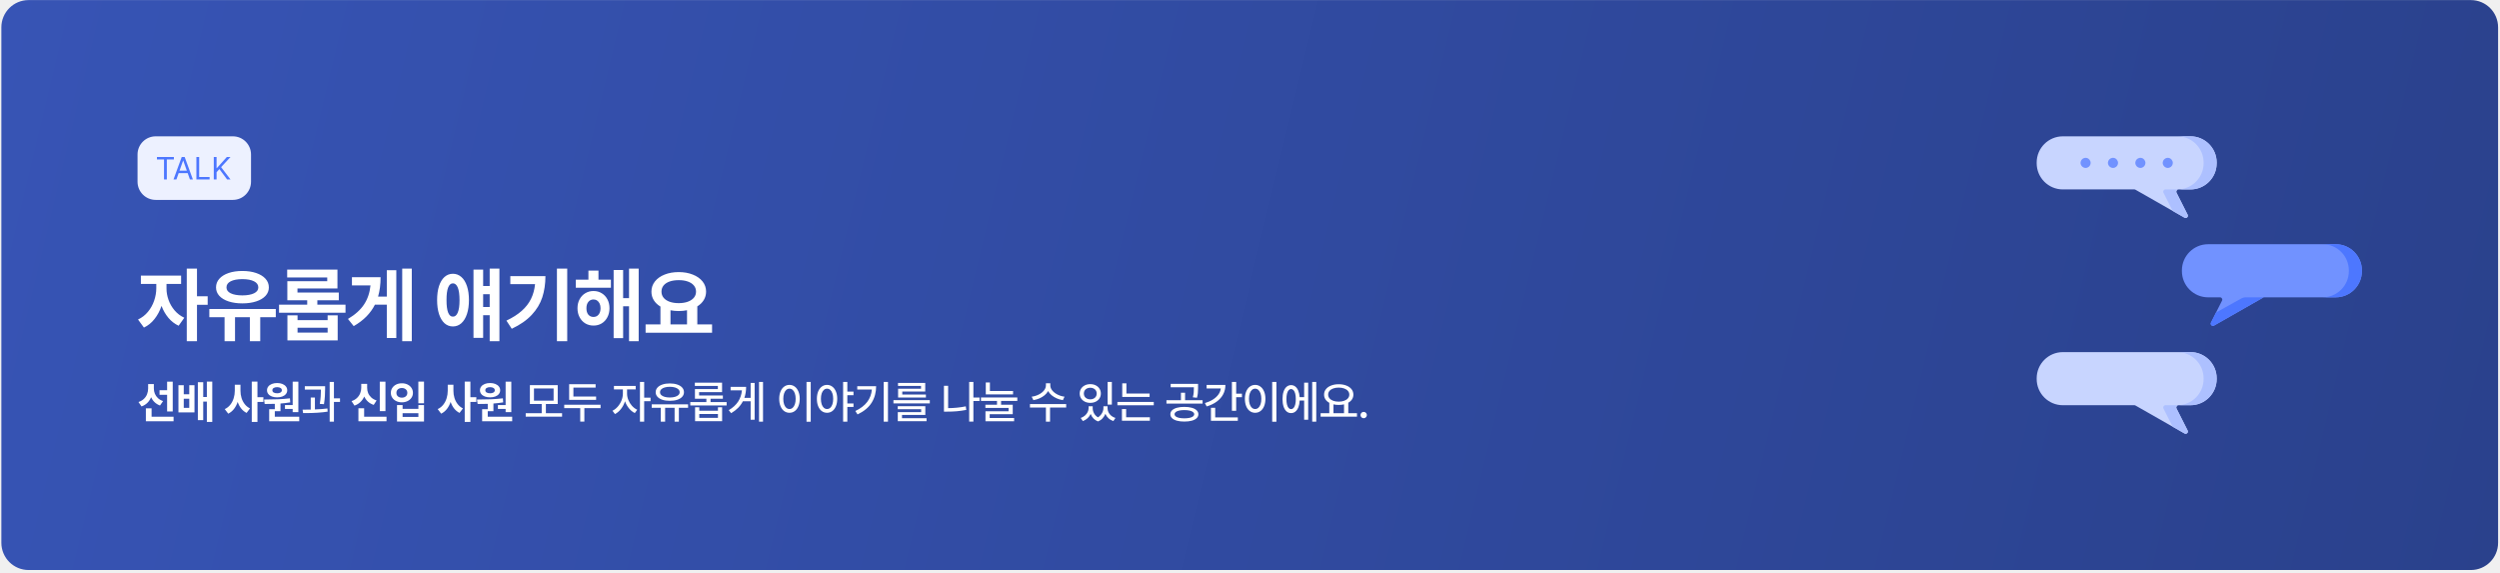
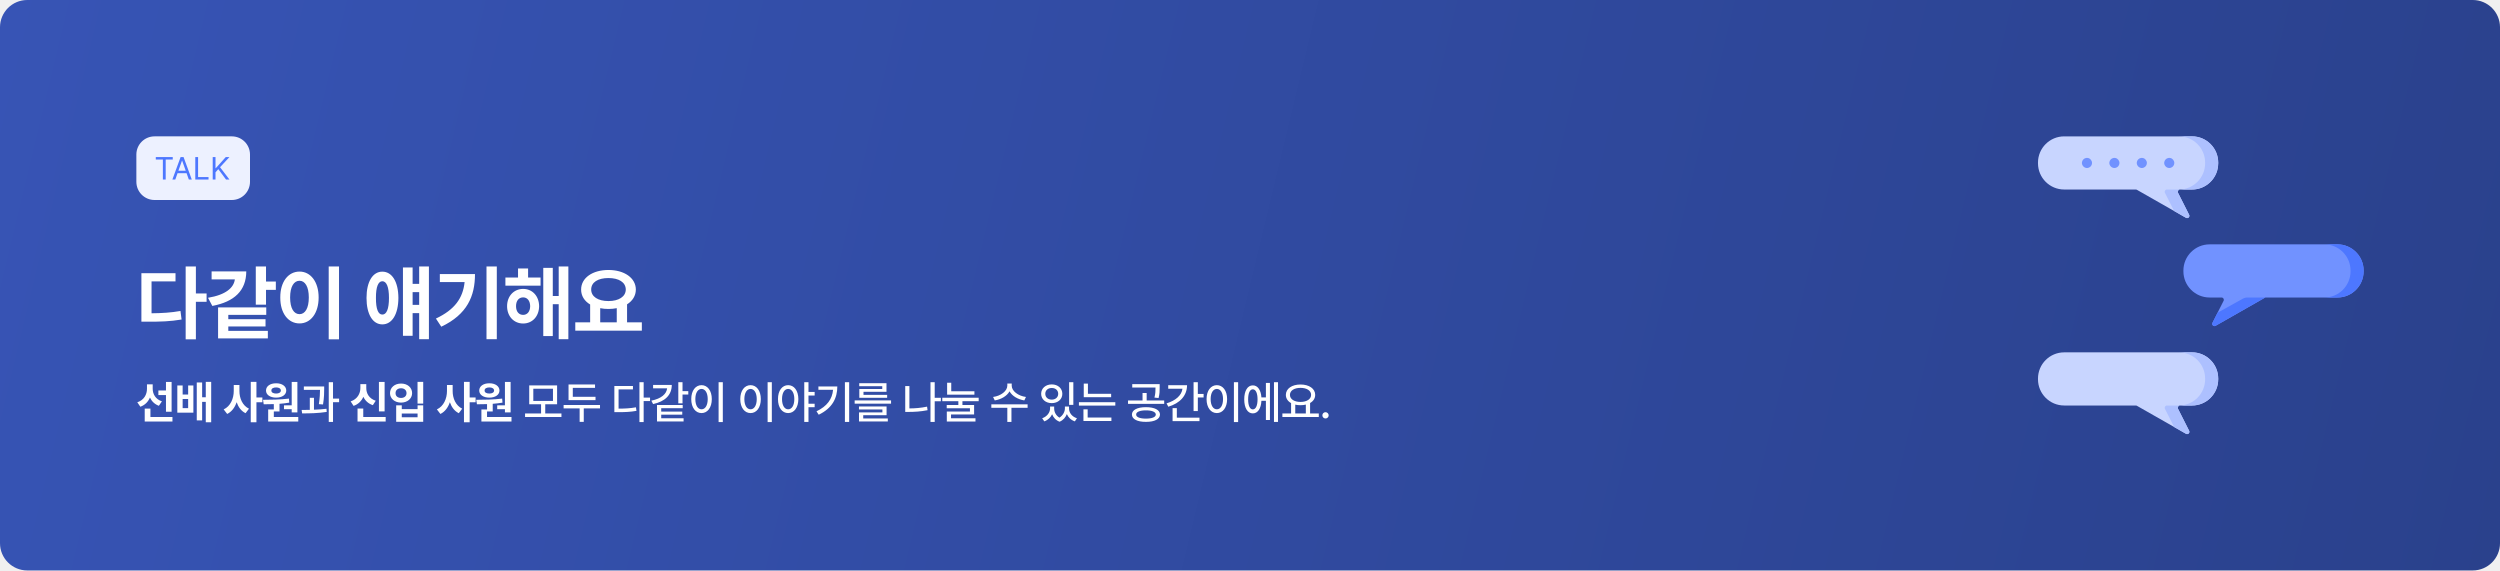
- <svg xmlns="http://www.w3.org/2000/svg" width="1101" height="252" viewBox="0 0 1101 252" fill="none">
-   <path d="M0.598 12.038C0.598 5.41 5.97 0.038 12.598 0.038H1088.6C1095.23 0.038 1100.6 5.41 1100.6 12.038V239.038C1100.6 245.665 1095.23 251.038 1088.6 251.038H12.598C5.97 251.038 0.598 245.665 0.598 239.038V12.038Z" fill="url(#paint0_linear_950_3882)" />
-   <path d="M60.598 68.038C60.598 63.619 64.179 60.038 68.598 60.038H102.598C107.016 60.038 110.598 63.619 110.598 68.038V80.038C110.598 84.456 107.016 88.038 102.598 88.038H68.598C64.179 88.038 60.598 84.456 60.598 80.038V68.038Z" fill="#EDF1FF" />
-   <path d="M69.144 69.139H76.609V70.233H73.506V79.038H72.262V70.233H69.144V69.139ZM76.44 79.038L80.063 69.139H81.362L84.985 79.038H83.686L82.695 76.249H78.717L77.725 79.038H76.44ZM82.319 75.168L80.747 70.739H80.665L79.093 75.168H82.319ZM86.525 69.139H87.755V77.944H92.349V79.038H86.525V69.139ZM94.19 69.139H95.42V74.034H95.543L99.946 69.139H101.559L97.416 73.61L101.559 79.038H100.055L96.651 74.457L95.42 75.852V79.038H94.19V69.139Z" fill="#4D77FF" />
-   <path d="M73.359 126.999C73.348 128.674 73.641 130.356 74.238 132.043C74.836 133.731 75.721 135.272 76.893 136.667C78.076 138.061 79.512 139.151 81.199 139.936L78.703 143.452C76.981 142.655 75.481 141.5 74.203 139.989C72.926 138.465 71.912 136.708 71.162 134.715C70.424 136.895 69.393 138.823 68.068 140.499C66.756 142.163 65.203 143.417 63.41 144.26L60.809 140.709C62.52 139.913 63.978 138.782 65.186 137.317C66.393 135.852 67.301 134.223 67.91 132.43C68.531 130.625 68.848 128.815 68.859 126.999V125.03H62.074V121.374H79.793V125.03H73.359V126.999ZM82.289 118.28H86.789V130.479H91.5V134.241H86.789V150.272H82.289V118.28ZM121.51 139.69H114.655V150.272H110.084V139.69H103.545V150.272H98.94V139.69H92.225V136.069H121.51V139.69ZM95.178 126.577C95.178 125.124 95.665 123.852 96.637 122.762C97.61 121.672 98.969 120.829 100.715 120.231C102.473 119.633 104.495 119.334 106.78 119.334C109.065 119.334 111.086 119.633 112.844 120.231C114.614 120.829 115.991 121.672 116.975 122.762C117.959 123.852 118.452 125.124 118.452 126.577C118.452 127.995 117.959 129.237 116.975 130.303C115.991 131.358 114.614 132.172 112.844 132.747C111.086 133.321 109.065 133.608 106.78 133.608C104.506 133.608 102.491 133.321 100.733 132.747C98.975 132.172 97.61 131.358 96.637 130.303C95.665 129.237 95.178 127.995 95.178 126.577ZM99.784 126.577C99.772 127.69 100.387 128.551 101.629 129.161C102.883 129.77 104.6 130.081 106.78 130.092C108.971 130.081 110.688 129.77 111.93 129.161C113.184 128.551 113.811 127.69 113.811 126.577C113.811 125.417 113.184 124.52 111.93 123.887C110.688 123.254 108.971 122.932 106.78 122.92C104.6 122.932 102.883 123.254 101.629 123.887C100.387 124.52 99.772 125.417 99.784 126.577ZM152.223 137.721H122.938V134.17H135.348V132.237H126.595V123.834H144.173V122.182H126.524V118.737H148.673V127.034H131.059V128.827H149.27V132.237H139.813V134.17H152.223V137.721ZM126.63 138.881H131.095V140.991H144.348V138.881H148.778V149.92H126.63V138.881ZM144.348 146.475V144.331H131.095V146.475H144.348ZM181.425 150.272H177.206V118.28H181.425V150.272ZM153.3 140.463C156.476 138.577 158.843 136.444 160.402 134.065C161.972 131.686 162.915 128.897 163.232 125.698H155.058V122.077H167.679C167.679 125.252 167.31 128.1 166.571 130.62H170.421V118.983H174.605V148.866H170.421V134.17H165.183C164.245 136.045 163.009 137.768 161.474 139.338C159.939 140.909 158.058 142.338 155.831 143.627L153.3 140.463ZM199.539 120.565C200.945 120.565 202.182 121.034 203.248 121.971C204.314 122.897 205.141 124.233 205.727 125.979C206.312 127.725 206.605 129.776 206.605 132.131C206.605 134.499 206.312 136.561 205.727 138.319C205.141 140.065 204.314 141.413 203.248 142.362C202.182 143.299 200.945 143.768 199.539 143.768C198.133 143.768 196.902 143.299 195.848 142.362C194.805 141.413 193.996 140.065 193.422 138.319C192.859 136.561 192.578 134.499 192.578 132.131C192.578 129.776 192.859 127.725 193.422 125.979C193.996 124.233 194.805 122.897 195.848 121.971C196.902 121.034 198.133 120.565 199.539 120.565ZM196.727 132.131C196.715 134.557 196.949 136.391 197.43 137.633C197.922 138.864 198.625 139.467 199.539 139.444C200.465 139.467 201.18 138.87 201.684 137.651C202.199 136.432 202.457 134.633 202.457 132.254C202.457 129.782 202.205 127.918 201.701 126.665C201.197 125.411 200.477 124.784 199.539 124.784C198.625 124.784 197.922 125.405 197.43 126.647C196.949 127.889 196.715 129.717 196.727 132.131ZM208.609 118.737H212.863V125.944H215.746V118.28H220.035V150.272H215.746V138.811H212.863V148.795H208.609V118.737ZM215.746 135.19V129.565H212.863V135.19H215.746ZM249.905 150.272H245.37V118.28H249.905V150.272ZM223.116 141.202C225.846 139.913 228.096 138.477 229.866 136.895C231.647 135.313 233.006 133.561 233.944 131.639C234.893 129.706 235.491 127.538 235.737 125.135H224.838V121.62H240.307C240.295 125.042 239.832 128.153 238.918 130.954C238.004 133.754 236.452 136.327 234.26 138.67C232.08 141.014 229.151 143.053 225.471 144.788L223.116 141.202ZM269.157 126.717H253.688V123.167H259.243V119.159H263.673V123.167H269.157V126.717ZM254.427 135.752C254.427 134.288 254.731 132.981 255.341 131.833C255.95 130.684 256.788 129.788 257.854 129.143C258.932 128.487 260.145 128.159 261.493 128.159C262.841 128.159 264.048 128.487 265.114 129.143C266.18 129.788 267.012 130.684 267.61 131.833C268.22 132.981 268.524 134.288 268.524 135.752C268.524 137.217 268.22 138.53 267.61 139.69C267.012 140.85 266.18 141.758 265.114 142.415C264.048 143.059 262.841 143.381 261.493 143.381C260.145 143.381 258.932 143.059 257.854 142.415C256.788 141.758 255.95 140.85 255.341 139.69C254.731 138.53 254.427 137.217 254.427 135.752ZM258.364 135.752C258.364 136.959 258.645 137.903 259.208 138.583C259.782 139.25 260.544 139.584 261.493 139.584C262.407 139.584 263.145 139.245 263.708 138.565C264.282 137.885 264.575 136.948 264.587 135.752C264.587 134.967 264.452 134.282 264.182 133.696C263.913 133.11 263.544 132.665 263.075 132.36C262.618 132.043 262.091 131.885 261.493 131.885C260.555 131.885 259.8 132.231 259.225 132.922C258.651 133.614 258.364 134.557 258.364 135.752ZM270.352 118.913H274.536V131.288H277.137V118.28H281.391V150.272H277.137V134.874H274.536V148.901H270.352V118.913ZM313.722 146.545H284.437V142.854H290.976V135.014C289.71 134.252 288.732 133.315 288.04 132.202C287.349 131.077 287.003 129.823 287.003 128.44C287.003 126.741 287.519 125.241 288.55 123.94C289.581 122.639 291.005 121.631 292.821 120.917C294.65 120.19 296.718 119.827 299.027 119.827C301.323 119.827 303.386 120.19 305.214 120.917C307.042 121.631 308.478 122.639 309.521 123.94C310.564 125.241 311.085 126.741 311.085 128.44C311.073 129.799 310.734 131.03 310.066 132.131C309.398 133.233 308.448 134.165 307.218 134.926V142.854H313.722V146.545ZM291.433 128.44C291.433 129.471 291.743 130.368 292.364 131.129C292.997 131.891 293.882 132.477 295.019 132.887C296.167 133.297 297.503 133.502 299.027 133.502C300.527 133.502 301.851 133.297 302.999 132.887C304.148 132.477 305.044 131.891 305.689 131.129C306.333 130.368 306.655 129.471 306.655 128.44C306.655 127.385 306.333 126.477 305.689 125.715C305.056 124.954 304.165 124.374 303.017 123.975C301.868 123.565 300.538 123.366 299.027 123.377C297.503 123.377 296.167 123.577 295.019 123.975C293.882 124.374 292.997 124.954 292.364 125.715C291.743 126.477 291.433 127.385 291.433 128.44ZM302.683 142.854V136.631C301.511 136.866 300.292 136.983 299.027 136.983C297.796 136.983 296.589 136.872 295.405 136.649V142.854H302.683Z" fill="white" />
-   <path d="M67.785 171.108C67.785 171.902 67.932 172.661 68.225 173.383C68.518 174.106 68.967 174.754 69.572 175.327C70.178 175.893 70.936 176.329 71.848 176.635L70.5 178.588C69.582 178.25 68.791 177.768 68.127 177.143C67.469 176.518 66.949 175.782 66.564 174.936C66.174 175.893 65.627 176.72 64.924 177.417C64.221 178.107 63.365 178.634 62.355 178.999L61.008 177.045C61.965 176.733 62.759 176.274 63.391 175.668C64.029 175.063 64.497 174.37 64.797 173.588C65.103 172.801 65.259 171.967 65.266 171.088V169.155H67.785V171.108ZM64.269 179.819H66.789V183.53H76.477V185.522H64.269V179.819ZM70.285 171.85H73.625V168.081H76.106V181.206H73.625V173.862H70.285V171.85ZM80.962 173.647H83.384V169.643H85.688V181.616H78.618V169.643H80.962V173.647ZM83.384 179.624V175.6H80.962V179.624H83.384ZM87.173 168.315H89.536V174.838H91.138V168.061H93.52V185.834H91.138V176.87H89.536V185.014H87.173V168.315ZM105.948 172.084C105.941 173.172 106.094 174.226 106.407 175.249C106.719 176.264 107.191 177.176 107.823 177.983C108.454 178.79 109.229 179.415 110.147 179.858L108.643 181.85C107.718 181.388 106.927 180.743 106.27 179.917C105.612 179.083 105.095 178.113 104.717 177.006C104.314 178.198 103.763 179.239 103.067 180.131C102.37 181.017 101.534 181.7 100.557 182.182L99.014 180.17C99.984 179.728 100.801 179.086 101.465 178.247C102.129 177.4 102.624 176.446 102.95 175.385C103.282 174.318 103.448 173.217 103.448 172.084V169.428H105.948V172.084ZM110.928 168.061H113.428V174.917H116.045V177.026H113.428V185.834H110.928V168.061ZM131.448 181.499H128.948V180.092H125.55V178.393H128.948V168.081H131.448V181.499ZM116.331 175.952C118.564 175.939 120.609 175.9 122.464 175.834C124.32 175.763 126.077 175.626 127.737 175.424L127.874 177.202C126.52 177.43 125.088 177.599 123.577 177.709V181.088H121.077V183.53H131.839V185.522H118.597V180.209H121.077V177.856C119.84 177.902 118.356 177.924 116.624 177.924L116.331 175.952ZM117.64 171.87C117.64 171.245 117.829 170.691 118.206 170.209C118.584 169.728 119.111 169.353 119.788 169.086C120.465 168.819 121.24 168.686 122.112 168.686C122.965 168.686 123.727 168.819 124.398 169.086C125.068 169.353 125.592 169.728 125.97 170.209C126.354 170.691 126.546 171.245 126.546 171.87C126.546 172.495 126.354 173.045 125.97 173.52C125.592 173.995 125.068 174.36 124.398 174.614C123.727 174.868 122.965 174.995 122.112 174.995C121.234 174.995 120.456 174.868 119.779 174.614C119.108 174.36 118.584 173.995 118.206 173.52C117.829 173.045 117.64 172.495 117.64 171.87ZM120.003 171.87C119.997 172.293 120.185 172.622 120.57 172.856C120.96 173.084 121.487 173.198 122.152 173.198C122.751 173.198 123.236 173.081 123.607 172.846C123.984 172.612 124.176 172.286 124.183 171.87C124.176 171.44 123.981 171.105 123.597 170.864C123.219 170.623 122.724 170.502 122.112 170.502C121.468 170.502 120.954 170.623 120.57 170.864C120.185 171.105 119.997 171.44 120.003 171.87ZM143.238 171.147C143.232 172.312 143.199 173.406 143.141 174.428C143.082 175.45 142.945 176.642 142.73 178.002L140.895 177.866C141.096 176.622 141.23 175.506 141.295 174.516C141.36 173.527 141.396 172.547 141.402 171.577H134.293V170.073H143.238V171.147ZM133.316 180.424C134.911 180.411 136.109 180.395 136.91 180.375V175.073H138.746V180.317C140.966 180.226 142.802 180.086 144.254 179.897L144.352 181.284C141.689 181.713 138.352 181.928 134.342 181.928H133.531L133.316 180.424ZM145.25 168.198H147.125V175.424H149.801V177.006H147.125V185.698H145.25V168.198ZM169.826 181.049H167.326V168.081H169.826V181.049ZM154.884 176.655C155.841 176.336 156.639 175.874 157.277 175.268C157.915 174.656 158.387 173.963 158.693 173.188C159.005 172.413 159.162 171.609 159.162 170.776V169.057H161.759V170.776C161.753 171.59 161.896 172.364 162.189 173.1C162.489 173.829 162.951 174.48 163.576 175.053C164.201 175.626 164.982 176.062 165.92 176.362L164.65 178.315C163.667 177.989 162.827 177.514 162.13 176.889C161.434 176.258 160.88 175.506 160.47 174.633C160.054 175.571 159.484 176.385 158.761 177.075C158.045 177.765 157.183 178.282 156.173 178.627L154.884 176.655ZM157.912 179.799H160.431V183.53H170.295V185.522H157.912V179.799ZM186.811 177.612H184.311V168.061H186.811V177.612ZM172.202 173.022C172.202 172.202 172.413 171.472 172.836 170.834C173.26 170.19 173.839 169.689 174.575 169.331C175.317 168.972 176.147 168.797 177.065 168.803C177.976 168.797 178.8 168.972 179.536 169.331C180.278 169.689 180.86 170.19 181.284 170.834C181.713 171.472 181.928 172.202 181.928 173.022C181.928 173.816 181.713 174.529 181.284 175.161C180.86 175.792 180.278 176.287 179.536 176.645C178.8 177.003 177.976 177.182 177.065 177.182C176.147 177.182 175.317 177.003 174.575 176.645C173.839 176.287 173.26 175.792 172.836 175.161C172.413 174.529 172.202 173.816 172.202 173.022ZM174.643 173.022C174.636 173.452 174.734 173.826 174.936 174.145C175.144 174.464 175.431 174.708 175.795 174.877C176.166 175.047 176.59 175.131 177.065 175.131C177.527 175.131 177.937 175.047 178.295 174.877C178.66 174.708 178.946 174.464 179.155 174.145C179.363 173.826 179.467 173.452 179.467 173.022C179.467 172.586 179.363 172.205 179.155 171.879C178.946 171.554 178.66 171.306 178.295 171.137C177.937 170.961 177.527 170.874 177.065 170.874C176.59 170.874 176.166 170.961 175.795 171.137C175.431 171.306 175.144 171.554 174.936 171.879C174.734 172.205 174.636 172.586 174.643 173.022ZM174.916 178.393H177.377V180.053H184.33V178.393H186.811V185.639H174.916V178.393ZM184.33 183.627V181.987H177.377V183.627H184.33ZM199.766 172.084C199.759 173.172 199.912 174.226 200.225 175.249C200.537 176.264 201.009 177.176 201.641 177.983C202.272 178.79 203.047 179.415 203.965 179.858L202.461 181.85C201.536 181.388 200.745 180.743 200.088 179.917C199.43 179.083 198.913 178.113 198.535 177.006C198.132 178.198 197.581 179.239 196.885 180.131C196.188 181.017 195.352 181.7 194.375 182.182L192.832 180.17C193.802 179.728 194.619 179.086 195.283 178.247C195.947 177.4 196.442 176.446 196.768 175.385C197.1 174.318 197.266 173.217 197.266 172.084V169.428H199.766V172.084ZM204.746 168.061H207.246V174.917H209.863V177.026H207.246V185.834H204.746V168.061ZM225.266 181.499H222.766V180.092H219.368V178.393H222.766V168.081H225.266V181.499ZM210.149 175.952C212.382 175.939 214.427 175.9 216.282 175.834C218.137 175.763 219.895 175.626 221.555 175.424L221.692 177.202C220.338 177.43 218.906 177.599 217.395 177.709V181.088H214.895V183.53H225.657V185.522H212.415V180.209H214.895V177.856C213.658 177.902 212.174 177.924 210.442 177.924L210.149 175.952ZM211.458 171.87C211.458 171.245 211.647 170.691 212.024 170.209C212.402 169.728 212.929 169.353 213.606 169.086C214.283 168.819 215.058 168.686 215.93 168.686C216.783 168.686 217.545 168.819 218.216 169.086C218.886 169.353 219.41 169.728 219.788 170.209C220.172 170.691 220.364 171.245 220.364 171.87C220.364 172.495 220.172 173.045 219.788 173.52C219.41 173.995 218.886 174.36 218.216 174.614C217.545 174.868 216.783 174.995 215.93 174.995C215.052 174.995 214.274 174.868 213.596 174.614C212.926 174.36 212.402 173.995 212.024 173.52C211.647 173.045 211.458 172.495 211.458 171.87ZM213.821 171.87C213.815 172.293 214.003 172.622 214.387 172.856C214.778 173.084 215.305 173.198 215.97 173.198C216.568 173.198 217.054 173.081 217.425 172.846C217.802 172.612 217.994 172.286 218.001 171.87C217.994 171.44 217.799 171.105 217.415 170.864C217.037 170.623 216.542 170.502 215.93 170.502C215.286 170.502 214.772 170.623 214.387 170.864C214.003 171.105 213.815 171.44 213.821 171.87ZM247.635 183.51H231.62V181.967H238.67V177.924H233.455V169.604H245.721V177.924H240.506V181.967H247.635V183.51ZM243.905 176.459V171.088H235.252V176.459H243.905ZM262.628 176.108H250.753V169.194H262.413V170.698H252.628V174.643H262.628V176.108ZM248.585 178.237H264.601V179.741H257.452V185.659H255.636V179.741H248.585V178.237ZM276.266 173.354C276.266 174.272 276.455 175.203 276.833 176.147C277.21 177.084 277.738 177.937 278.415 178.706C279.098 179.467 279.873 180.053 280.739 180.463L279.684 181.909C278.721 181.446 277.861 180.756 277.106 179.838C276.351 178.914 275.772 177.872 275.368 176.713C274.964 177.97 274.369 179.103 273.581 180.112C272.8 181.114 271.917 181.863 270.934 182.358L269.841 180.893C270.707 180.476 271.488 179.864 272.184 179.057C272.887 178.243 273.438 177.335 273.835 176.333C274.232 175.323 274.43 174.331 274.43 173.354V171.499H270.485V169.956H280.075V171.499H276.266V173.354ZM281.95 168.198H283.805V175.131H286.618V176.694H283.805V185.698H281.95V168.198ZM303.154 179.604H299.091V185.698H297.216V179.604H293.037V185.698H291.123V179.604H287.138V178.081H303.154V179.604ZM288.877 172.729C288.877 171.954 289.137 171.274 289.658 170.688C290.185 170.102 290.918 169.653 291.855 169.34C292.799 169.021 293.883 168.862 295.107 168.862C296.331 168.862 297.415 169.021 298.359 169.34C299.303 169.653 300.035 170.102 300.556 170.688C301.077 171.274 301.337 171.954 301.337 172.729C301.337 173.497 301.077 174.168 300.556 174.741C300.035 175.314 299.303 175.756 298.359 176.069C297.415 176.375 296.331 176.525 295.107 176.518C293.883 176.525 292.799 176.375 291.855 176.069C290.918 175.756 290.185 175.314 289.658 174.741C289.137 174.168 288.877 173.497 288.877 172.729ZM290.791 172.729C290.791 173.204 290.966 173.618 291.318 173.969C291.676 174.314 292.181 174.581 292.832 174.77C293.489 174.959 294.248 175.053 295.107 175.053C295.973 175.053 296.731 174.959 297.382 174.77C298.033 174.581 298.538 174.314 298.896 173.969C299.261 173.618 299.443 173.204 299.443 172.729C299.443 172.241 299.261 171.821 298.896 171.469C298.538 171.111 298.033 170.834 297.382 170.639C296.731 170.444 295.973 170.346 295.107 170.346C294.241 170.346 293.483 170.444 292.832 170.639C292.181 170.834 291.676 171.111 291.318 171.469C290.966 171.827 290.791 172.247 290.791 172.729ZM320.139 178.569H304.123V177.065H311.213V175.6H306.174V171.342H316.272V169.975H306.135V168.53H318.127V172.709H308.01V174.155H318.479V175.6H313.049V177.065H320.139V178.569ZM306.233 179.37H308.088V180.893H316.311V179.37H318.147V185.483H306.233V179.37ZM316.311 184.018V182.319H308.088V184.018H316.311ZM336.167 185.698H334.409V168.198H336.167V185.698ZM321.07 180.639C322.892 179.558 324.276 178.292 325.22 176.84C326.164 175.382 326.717 173.732 326.88 171.889H321.89V170.366H328.726C328.713 172.163 328.452 173.784 327.945 175.229H330.718V168.647H332.476V184.838H330.718V176.713H327.3C326.219 178.829 324.494 180.581 322.124 181.967L321.07 180.639ZM357.188 185.737H355.333V168.198H357.188V185.737ZM343.302 175.639C343.302 174.415 343.494 173.341 343.878 172.417C344.262 171.486 344.796 170.769 345.479 170.268C346.169 169.76 346.954 169.506 347.833 169.506C348.699 169.506 349.473 169.76 350.157 170.268C350.841 170.769 351.374 171.486 351.759 172.417C352.149 173.341 352.345 174.415 352.345 175.639C352.345 176.876 352.149 177.96 351.759 178.891C351.374 179.822 350.841 180.538 350.157 181.04C349.473 181.541 348.699 181.792 347.833 181.792C346.954 181.792 346.169 181.541 345.479 181.04C344.796 180.538 344.262 179.822 343.878 178.891C343.494 177.96 343.302 176.876 343.302 175.639ZM345.098 175.639C345.098 176.551 345.212 177.345 345.44 178.022C345.668 178.699 345.987 179.22 346.397 179.584C346.814 179.949 347.292 180.131 347.833 180.131C348.367 180.131 348.839 179.949 349.249 179.584C349.659 179.22 349.978 178.699 350.206 178.022C350.434 177.345 350.548 176.551 350.548 175.639C350.548 174.741 350.434 173.956 350.206 173.286C349.978 172.609 349.659 172.088 349.249 171.723C348.839 171.352 348.367 171.167 347.833 171.167C347.292 171.167 346.814 171.352 346.397 171.723C345.987 172.088 345.668 172.609 345.44 173.286C345.212 173.956 345.098 174.741 345.098 175.639ZM364.369 169.506C365.235 169.506 366.006 169.76 366.683 170.268C367.367 170.769 367.901 171.486 368.285 172.417C368.669 173.341 368.861 174.415 368.861 175.639C368.861 176.876 368.669 177.96 368.285 178.891C367.901 179.822 367.37 180.538 366.693 181.04C366.016 181.541 365.241 181.792 364.369 181.792C363.496 181.792 362.722 181.541 362.045 181.04C361.367 180.538 360.84 179.822 360.462 178.891C360.085 177.96 359.896 176.876 359.896 175.639C359.896 174.415 360.085 173.341 360.462 172.417C360.84 171.486 361.367 170.769 362.045 170.268C362.722 169.76 363.496 169.506 364.369 169.506ZM361.673 175.639C361.673 176.551 361.784 177.345 362.005 178.022C362.233 178.699 362.552 179.22 362.962 179.584C363.373 179.949 363.841 180.131 364.369 180.131C364.909 180.131 365.384 179.952 365.795 179.594C366.205 179.23 366.52 178.709 366.742 178.032C366.97 177.348 367.084 176.551 367.084 175.639C367.084 174.734 366.97 173.946 366.742 173.276C366.52 172.599 366.205 172.078 365.795 171.713C365.384 171.349 364.909 171.167 364.369 171.167C363.841 171.167 363.373 171.352 362.962 171.723C362.552 172.088 362.233 172.609 362.005 173.286C361.784 173.956 361.673 174.741 361.673 175.639ZM371.459 168.198H373.314V172.475H376.029V174.057H373.314V177.69H376.029V179.213H373.314V185.698H371.459V168.198ZM391.217 185.698H389.342V168.198H391.217V185.698ZM376.842 181.01C379.134 179.917 380.875 178.585 382.067 177.016C383.258 175.447 383.945 173.627 384.127 171.557H377.682V170.073H386.002C386.002 172.781 385.355 175.187 384.059 177.29C382.77 179.392 380.69 181.134 377.819 182.514L376.842 181.01ZM409.648 177.651H393.632V176.225H409.648V177.651ZM395.527 178.881H407.675V182.729H397.402V184.174H408.222V185.483H395.546V181.499H405.839V180.209H395.527V178.881ZM395.644 168.647H407.636V172.436H397.519V173.764H407.929V175.073H395.683V171.206H405.78V169.956H395.644V168.647ZM431.567 176.596H428.852V185.678H426.997V168.198H428.852V175.073H431.567V176.596ZM415.884 169.897H417.72V179.741C420.395 179.728 422.986 179.467 425.493 178.959L425.708 180.522C424.289 180.802 422.892 181 421.518 181.118C420.145 181.235 418.748 181.29 417.329 181.284H415.884V169.897ZM446.326 173.686H434.314V168.452H436.13V172.182H446.326V173.686ZM432.185 175.034H448.201V176.557H441.052V178.237H446.189V182.417H436.033V184.077H446.795V185.522H434.177V181.108H444.353V179.663H434.138V178.237H439.255V176.557H432.185V175.034ZM462.737 169.741C462.737 170.502 463.017 171.235 463.577 171.938C464.144 172.641 464.905 173.24 465.862 173.735C466.826 174.23 467.874 174.552 469.007 174.702L468.284 176.225C467.334 176.075 466.432 175.815 465.579 175.444C464.726 175.073 463.971 174.614 463.314 174.067C462.663 173.514 462.148 172.898 461.771 172.221C461.393 172.898 460.876 173.514 460.218 174.067C459.567 174.614 458.818 175.073 457.972 175.444C457.126 175.808 456.227 176.069 455.277 176.225L454.534 174.702C455.667 174.552 456.712 174.233 457.669 173.745C458.626 173.256 459.388 172.661 459.954 171.958C460.521 171.248 460.804 170.509 460.804 169.741V168.784H462.737V169.741ZM453.773 177.944H469.73V179.467H462.62V185.698H460.804V179.467H453.773V177.944ZM481.415 179.76C481.415 180.548 481.613 181.306 482.011 182.036C482.408 182.758 482.987 183.347 483.749 183.803C484.263 183.471 484.699 183.077 485.057 182.622C485.422 182.166 485.692 181.691 485.868 181.196C486.05 180.701 486.141 180.222 486.141 179.76V178.92H487.958V179.76C487.951 180.372 488.082 180.965 488.348 181.538C488.615 182.104 489.009 182.609 489.53 183.051C490.057 183.494 490.692 183.836 491.434 184.077L490.516 185.444C489.67 185.151 488.951 184.728 488.358 184.174C487.766 183.627 487.313 182.986 487.001 182.25C486.708 182.993 486.291 183.657 485.751 184.243C485.217 184.829 484.566 185.281 483.798 185.6C482.99 185.294 482.31 184.855 481.757 184.282C481.21 183.709 480.796 183.048 480.516 182.299C480.191 183.009 479.735 183.637 479.149 184.184C478.57 184.731 477.88 185.151 477.079 185.444L476.141 184.077C476.864 183.816 477.486 183.458 478.007 183.002C478.534 182.54 478.931 182.029 479.198 181.469C479.471 180.903 479.611 180.333 479.618 179.76V178.92H481.415V179.76ZM475.692 173.315C475.692 172.514 475.894 171.801 476.298 171.176C476.701 170.545 477.258 170.053 477.968 169.702C478.677 169.35 479.475 169.174 480.36 169.174C481.246 169.174 482.04 169.35 482.743 169.702C483.453 170.053 484.006 170.545 484.403 171.176C484.807 171.801 485.009 172.514 485.009 173.315C485.009 174.109 484.807 174.819 484.403 175.444C484.006 176.062 483.453 176.547 482.743 176.899C482.04 177.244 481.246 177.417 480.36 177.417C479.475 177.417 478.677 177.244 477.968 176.899C477.258 176.547 476.701 176.062 476.298 175.444C475.894 174.819 475.692 174.109 475.692 173.315ZM477.509 173.315C477.509 173.816 477.629 174.262 477.87 174.653C478.111 175.037 478.449 175.336 478.886 175.551C479.322 175.766 479.813 175.874 480.36 175.874C480.901 175.874 481.386 175.766 481.815 175.551C482.245 175.336 482.58 175.037 482.821 174.653C483.069 174.262 483.192 173.816 483.192 173.315C483.192 172.814 483.069 172.368 482.821 171.977C482.58 171.586 482.245 171.287 481.815 171.079C481.386 170.864 480.901 170.756 480.36 170.756C479.813 170.756 479.322 170.864 478.886 171.079C478.449 171.287 478.111 171.586 477.87 171.977C477.629 172.368 477.509 172.814 477.509 173.315ZM487.997 168.217H489.852V178.178H487.997V168.217ZM506.486 174.799H494.435V168.823H496.271V173.315H506.486V174.799ZM492.306 177.006H508.322V178.491H492.306V177.006ZM494.298 180.151H496.154V183.764H506.603V185.288H494.298V180.151ZM521.784 179.194C523.041 179.194 524.135 179.324 525.066 179.584C525.997 179.838 526.713 180.209 527.214 180.698C527.722 181.186 527.976 181.765 527.976 182.436C527.976 183.107 527.722 183.683 527.214 184.165C526.713 184.653 525.997 185.024 525.066 185.278C524.135 185.532 523.041 185.659 521.784 185.659C520.541 185.659 519.454 185.532 518.523 185.278C517.598 185.024 516.885 184.653 516.384 184.165C515.883 183.683 515.632 183.107 515.632 182.436C515.632 181.765 515.883 181.186 516.384 180.698C516.885 180.209 517.598 179.838 518.523 179.584C519.447 179.324 520.534 179.194 521.784 179.194ZM513.913 176.245H520.3V172.963H522.116V176.245H529.831V177.749H513.913V176.245ZM515.769 169.057H527.839V170.522V171.04C527.839 171.795 527.806 172.495 527.741 173.139C527.683 173.777 527.553 174.454 527.351 175.17L525.534 174.975C525.743 174.181 525.873 173.468 525.925 172.836C525.977 172.198 526.003 171.433 526.003 170.542H515.769V169.057ZM517.487 182.436C517.481 182.807 517.65 183.129 517.995 183.403C518.347 183.67 518.845 183.875 519.489 184.018C520.14 184.161 520.905 184.233 521.784 184.233C522.676 184.233 523.448 184.161 524.099 184.018C524.75 183.875 525.251 183.67 525.603 183.403C525.954 183.129 526.133 182.807 526.14 182.436C526.133 182.058 525.954 181.733 525.603 181.459C525.251 181.18 524.75 180.968 524.099 180.825C523.448 180.675 522.676 180.6 521.784 180.6C520.905 180.6 520.14 180.675 519.489 180.825C518.845 180.968 518.347 181.18 517.995 181.459C517.65 181.733 517.481 182.058 517.487 182.436ZM544.629 173.374H547.168V174.917H544.629V180.913H542.754V168.198H544.629V173.374ZM530.859 177.514C532.22 177.104 533.402 176.58 534.404 175.942C535.413 175.297 536.211 174.565 536.797 173.745C537.389 172.918 537.744 172.026 537.861 171.069H531.602V169.526H539.883C539.883 171.036 539.554 172.413 538.896 173.657C538.239 174.894 537.292 175.965 536.055 176.87C534.824 177.768 533.353 178.478 531.641 178.999L530.859 177.514ZM533.516 179.604H535.391V183.823H545.352V185.327H533.516V179.604ZM562.356 185.737H560.501V168.198H562.356V185.737ZM548.47 175.639C548.47 174.415 548.662 173.341 549.046 172.417C549.43 171.486 549.964 170.769 550.647 170.268C551.337 169.76 552.122 169.506 553.001 169.506C553.867 169.506 554.641 169.76 555.325 170.268C556.009 170.769 556.542 171.486 556.927 172.417C557.317 173.341 557.513 174.415 557.513 175.639C557.513 176.876 557.317 177.96 556.927 178.891C556.542 179.822 556.009 180.538 555.325 181.04C554.641 181.541 553.867 181.792 553.001 181.792C552.122 181.792 551.337 181.541 550.647 181.04C549.964 180.538 549.43 179.822 549.046 178.891C548.662 177.96 548.47 176.876 548.47 175.639ZM550.266 175.639C550.266 176.551 550.38 177.345 550.608 178.022C550.836 178.699 551.155 179.22 551.565 179.584C551.982 179.949 552.46 180.131 553.001 180.131C553.535 180.131 554.007 179.949 554.417 179.584C554.827 179.22 555.146 178.699 555.374 178.022C555.602 177.345 555.716 176.551 555.716 175.639C555.716 174.741 555.602 173.956 555.374 173.286C555.146 172.609 554.827 172.088 554.417 171.723C554.007 171.352 553.535 171.167 553.001 171.167C552.46 171.167 551.982 171.352 551.565 171.723C551.155 172.088 550.836 172.609 550.608 173.286C550.38 173.956 550.266 174.741 550.266 175.639ZM579.908 185.698H578.13V168.198H579.908V185.698ZM565.045 175.756C565.045 174.506 565.198 173.419 565.504 172.495C565.816 171.564 566.255 170.851 566.822 170.356C567.395 169.855 568.059 169.604 568.814 169.604C569.517 169.604 570.139 169.816 570.679 170.239C571.226 170.662 571.662 171.274 571.988 172.075C572.32 172.869 572.522 173.81 572.593 174.897H574.576V168.53H576.353V184.838H574.576V176.401H572.603C572.551 177.534 572.362 178.517 572.037 179.35C571.711 180.177 571.272 180.815 570.718 181.264C570.165 181.707 569.53 181.928 568.814 181.928C568.059 181.928 567.395 181.681 566.822 181.186C566.255 180.685 565.816 179.969 565.504 179.038C565.198 178.1 565.045 177.006 565.045 175.756ZM566.763 175.756C566.763 176.674 566.845 177.465 567.007 178.129C567.177 178.793 567.414 179.301 567.72 179.653C568.033 179.998 568.397 180.17 568.814 180.17C569.244 180.17 569.615 179.998 569.927 179.653C570.24 179.301 570.481 178.793 570.65 178.129C570.819 177.465 570.904 176.674 570.904 175.756C570.904 174.832 570.819 174.041 570.65 173.383C570.481 172.719 570.24 172.215 569.927 171.87C569.615 171.518 569.244 171.342 568.814 171.342C568.397 171.342 568.033 171.518 567.72 171.87C567.414 172.215 567.177 172.719 567.007 173.383C566.845 174.047 566.763 174.838 566.763 175.756ZM597.85 183.51H581.834V181.967H585.662V177.397C584.927 176.993 584.357 176.482 583.953 175.864C583.55 175.245 583.351 174.552 583.358 173.784C583.358 172.879 583.631 172.081 584.178 171.391C584.725 170.701 585.487 170.167 586.463 169.79C587.446 169.405 588.56 169.213 589.803 169.213C591.047 169.213 592.16 169.405 593.143 169.79C594.126 170.167 594.891 170.701 595.438 171.391C595.991 172.081 596.268 172.879 596.268 173.784C596.268 174.545 596.073 175.232 595.682 175.844C595.291 176.45 594.738 176.954 594.022 177.358V181.967H597.85V183.51ZM585.155 173.784C585.155 174.402 585.35 174.946 585.741 175.415C586.131 175.883 586.678 176.248 587.381 176.508C588.084 176.762 588.892 176.889 589.803 176.889C590.708 176.889 591.512 176.759 592.215 176.499C592.925 176.238 593.478 175.877 593.875 175.415C594.273 174.946 594.471 174.402 594.471 173.784C594.471 173.165 594.273 172.625 593.875 172.163C593.478 171.694 592.925 171.333 592.215 171.079C591.512 170.825 590.708 170.698 589.803 170.698C588.892 170.698 588.084 170.825 587.381 171.079C586.678 171.333 586.131 171.694 585.741 172.163C585.35 172.625 585.155 173.165 585.155 173.784ZM592.147 181.967V178.081C591.418 178.25 590.636 178.334 589.803 178.334C588.983 178.334 588.215 178.25 587.498 178.081V181.967H592.147ZM600.812 184.174C600.564 184.174 600.333 184.112 600.118 183.989C599.91 183.865 599.741 183.699 599.611 183.491C599.487 183.282 599.425 183.055 599.425 182.807C599.425 182.553 599.487 182.319 599.611 182.104C599.734 181.889 599.9 181.72 600.109 181.596C600.323 181.466 600.558 181.401 600.812 181.401C601.059 181.401 601.287 181.463 601.495 181.586C601.71 181.71 601.879 181.879 602.003 182.094C602.133 182.309 602.198 182.54 602.198 182.788C602.198 183.035 602.133 183.266 602.003 183.481C601.879 183.689 601.71 183.859 601.495 183.989C601.287 184.112 601.059 184.174 600.812 184.174Z" fill="white" />
-   <path d="M1029.05 107.555H972.837C966.463 107.555 961.295 112.723 961.295 119.098V119.399C961.295 125.774 966.463 130.941 972.837 130.941H978.094C978.835 130.941 979.316 131.722 978.982 132.384L974.086 142.073C973.642 142.952 974.61 143.873 975.466 143.385L997.066 131.072C997.216 130.986 997.386 130.941 997.559 130.941H1029.05C1035.43 130.941 1040.59 125.774 1040.59 119.399V119.098C1040.59 112.723 1035.43 107.555 1029.05 107.555Z" fill="#7192FF" />
-   <path d="M908.855 83.425H940.349C940.521 83.425 940.691 83.47 940.841 83.555L962.441 95.868C963.297 96.356 964.265 95.436 963.821 94.556L958.925 84.867C958.591 84.206 959.072 83.425 959.813 83.425H965.07C970.303 83.425 974.723 79.946 976.139 75.172C976.448 74.13 976.613 73.025 976.613 71.882V71.581C976.613 65.207 971.445 60.039 965.07 60.039H908.855C902.48 60.039 897.312 65.207 897.312 71.581V71.882C897.312 78.257 902.48 83.425 908.855 83.425Z" fill="#C8D5FF" />
-   <path d="M965.07 155.073H908.855C902.48 155.073 897.312 160.24 897.312 166.615V166.916C897.312 173.291 902.48 178.458 908.855 178.458H940.349C940.521 178.458 940.691 178.503 940.841 178.589L962.441 190.902C963.297 191.39 964.265 190.469 963.821 189.59L958.925 179.901C958.591 179.239 959.072 178.458 959.813 178.458H965.07C971.445 178.458 976.612 173.291 976.612 166.916V166.615C976.612 160.24 971.445 155.073 965.07 155.073Z" fill="#C8D5FF" />
-   <path d="M987.367 131.495C988.022 131.131 988.759 130.94 989.509 130.94H997.56C997.387 130.94 997.217 130.986 997.067 131.073L975.468 143.385C974.612 143.872 973.644 142.953 974.088 142.074L976.335 137.626L987.367 131.495Z" fill="#4D77FF" />
-   <path d="M1040.6 119.098V119.4C1040.6 125.775 1035.43 130.94 1029.05 130.94L1023.29 130.942C1029.67 130.942 1034.84 125.775 1034.84 119.4V119.098C1034.84 112.723 1029.67 107.555 1023.29 107.555H1029.05C1035.43 107.555 1040.6 112.723 1040.6 119.098Z" fill="#4D77FF" />
-   <path d="M976.614 71.581V71.883C976.614 78.258 971.446 83.426 965.071 83.426H959.813C959.073 83.426 958.592 84.207 958.926 84.866L963.821 94.557C964.264 95.436 963.297 96.358 962.441 95.868L957.219 92.891L953.165 84.866C952.831 84.207 953.312 83.426 954.052 83.426H959.309C965.684 83.426 970.852 78.258 970.852 71.883V71.58C970.852 65.205 965.684 60.038 959.309 60.038H965.071C971.446 60.038 976.614 65.206 976.614 71.581Z" fill="#ADC0FF" />
-   <path d="M976.614 166.615V166.917C976.614 173.289 971.446 178.457 965.071 178.457H959.813C959.073 178.457 958.592 179.241 958.926 179.901L963.821 189.591C964.264 190.47 963.297 191.389 962.441 190.902L957.219 187.925L953.165 179.901C952.831 179.241 953.312 178.457 954.052 178.457H959.309C965.684 178.457 970.852 173.289 970.852 166.917V166.615C970.852 160.24 965.684 155.072 959.309 155.072H965.071C971.446 155.072 976.614 160.24 976.614 166.615Z" fill="#ADC0FF" />
-   <path d="M918.861 73.96C917.588 73.96 916.527 72.792 916.644 71.525C916.732 70.565 917.47 69.733 918.425 69.549C918.771 69.483 919.04 69.492 919.379 69.567C920.364 69.786 921.088 70.727 921.088 71.732C921.088 72.383 920.792 73.024 920.292 73.441C920.124 73.581 919.935 73.694 919.734 73.78C919.459 73.897 919.161 73.96 918.861 73.96Z" fill="#7192FF" />
-   <path d="M930.928 73.96C929.654 73.96 928.593 72.792 928.71 71.525C928.798 70.565 929.537 69.733 930.491 69.549C930.837 69.483 931.106 69.492 931.446 69.567C932.431 69.786 933.155 70.727 933.155 71.732C933.155 72.383 932.858 73.024 932.358 73.441C932.19 73.581 932.001 73.694 931.801 73.78C931.526 73.897 931.227 73.96 930.928 73.96Z" fill="#7192FF" />
-   <path d="M942.996 73.96C941.723 73.96 940.662 72.792 940.778 71.525C940.867 70.565 941.605 69.733 942.559 69.549C942.905 69.483 943.175 69.492 943.514 69.567C944.499 69.786 945.223 70.727 945.223 71.732C945.223 72.383 944.926 73.024 944.426 73.441C944.259 73.581 944.07 73.694 943.869 73.78C943.594 73.897 943.295 73.96 942.996 73.96Z" fill="#7192FF" />
-   <path d="M955.064 73.96C953.791 73.96 952.73 72.792 952.847 71.525C952.935 70.565 953.673 69.733 954.628 69.549C954.974 69.483 955.243 69.492 955.583 69.567C956.567 69.786 957.291 70.727 957.291 71.732C957.291 72.383 956.995 73.024 956.495 73.441C956.327 73.581 956.138 73.694 955.937 73.78C955.663 73.897 955.364 73.96 955.064 73.96Z" fill="#7192FF" />
+ <svg xmlns="http://www.w3.org/2000/svg" width="1100" height="251" viewBox="0 0 1100 251" fill="none">
+   <path d="M0 12C0 5.373 5.373 0 12 0H1088C1094.63 0 1100 5.373 1100 12V239C1100 245.627 1094.63 251 1088 251H12C5.373 251 0 245.627 0 239V12Z" fill="url(#paint0_linear_950_3882)" />
+   <path d="M60 68C60 63.582 63.582 60 68 60H102C106.418 60 110 63.582 110 68V80C110 84.418 106.418 88 102 88H68C63.582 88 60 84.418 60 80V68Z" fill="#EDF1FF" />
+   <path d="M68.547 69.102H76.012V70.195H72.908V79H71.664V70.195H68.547V69.102ZM75.843 79L79.466 69.102H80.764L84.388 79H83.089L82.097 76.211H78.119L77.128 79H75.843ZM81.722 75.131L80.149 70.701H80.067L78.495 75.131H81.722ZM85.927 69.102H87.158V77.906H91.752V79H85.927V69.102ZM93.592 69.102H94.823V73.996H94.946L99.348 69.102H100.961L96.819 73.572L100.961 79H99.457L96.053 74.42L94.823 75.814V79H93.592V69.102Z" fill="#4D77FF" />
+   <path d="M86.191 117.242V129.125H90.902V132.781H86.191V149.305H81.691V117.242H86.191ZM77.227 120.195V123.816H66.68V137.844C71.32 137.791 75.152 137.58 79.406 136.824L79.898 140.586C74.941 141.43 70.582 141.57 64.922 141.535H62.215V120.195H77.227ZM117.045 117.242V123.887H121.37V127.543H117.045V134.047H112.545V117.242H117.045ZM108.362 119.422C108.327 127.859 103.123 132.781 93.42 134.609L91.522 131.023C99.45 129.723 102.877 126.541 103.334 122.938H93.104V119.422H108.362ZM117.151 135.242V138.547H100.452V140.445H116.834V143.645H100.452V145.578H117.854V148.883H95.952V135.242H117.151ZM149.165 117.242V149.305H144.63V117.242H149.165ZM131.798 119.492C136.614 119.492 140.2 123.922 140.2 130.883C140.2 137.914 136.614 142.309 131.798 142.309C126.876 142.309 123.29 137.914 123.325 130.883C123.29 123.922 126.876 119.492 131.798 119.492ZM131.798 123.535C129.302 123.535 127.649 126.137 127.649 130.883C127.649 135.664 129.302 138.23 131.798 138.23C134.223 138.23 135.876 135.664 135.876 130.883C135.876 126.137 134.223 123.535 131.798 123.535ZM168.228 119.527C172.482 119.527 175.259 123.922 175.295 131.094C175.259 138.301 172.482 142.73 168.228 142.73C164.009 142.73 161.267 138.301 161.267 131.094C161.267 123.922 164.009 119.527 168.228 119.527ZM168.228 123.746C166.435 123.746 165.38 126.207 165.416 131.094C165.38 136.016 166.435 138.441 168.228 138.406C170.056 138.441 171.146 136.016 171.146 131.094C171.146 126.207 170.056 123.746 168.228 123.746ZM188.724 117.242V149.234H184.435V137.773H181.552V147.758H177.298V117.699H181.552V124.906H184.435V117.242H188.724ZM181.552 134.152H184.435V128.527H181.552V134.152ZM218.594 117.242V149.234H214.059V117.242H218.594ZM208.996 120.582C208.996 130.285 205.586 138.336 194.16 143.75L191.805 140.164C200.066 136.262 203.705 131.199 204.426 124.098H193.527V120.582H208.996ZM237.846 122.129V125.68H222.377V122.129H227.932V118.121H232.362V122.129H237.846ZM230.182 127.121C234.26 127.121 237.178 130.285 237.213 134.715C237.178 139.18 234.26 142.344 230.182 142.344C226.104 142.344 223.116 139.18 223.116 134.715C223.116 130.285 226.104 127.121 230.182 127.121ZM230.182 130.848C228.319 130.848 227.053 132.289 227.053 134.715C227.053 137.141 228.319 138.547 230.182 138.547C231.975 138.547 233.241 137.141 233.276 134.715C233.241 132.289 231.975 130.848 230.182 130.848ZM250.08 117.242V149.234H245.827V133.836H243.225V147.863H239.041V117.875H243.225V130.25H245.827V117.242H250.08ZM282.411 141.816V145.508H253.126V141.816H259.665V133.977C257.186 132.5 255.692 130.232 255.692 127.402C255.692 122.234 260.755 118.789 267.716 118.789C274.641 118.789 279.739 122.234 279.774 127.402C279.757 130.162 278.298 132.412 275.907 133.906V141.816H282.411ZM267.716 122.34C263.145 122.34 260.122 124.168 260.122 127.402C260.122 130.531 263.145 132.465 267.716 132.465C272.251 132.465 275.309 130.531 275.345 127.402C275.309 124.168 272.251 122.34 267.716 122.34ZM264.095 141.816H271.372V135.594C270.229 135.822 268.999 135.945 267.716 135.945C266.432 135.945 265.22 135.84 264.095 135.594V141.816Z" fill="white" />
+   <path d="M67.188 171.07C67.188 173.375 68.418 175.66 71.25 176.598L69.902 178.551C68.018 177.857 66.719 176.549 65.977 174.898C65.205 176.754 63.818 178.219 61.758 178.961L60.41 177.008C63.379 176.031 64.668 173.59 64.668 171.051V169.117H67.188V171.07ZM75.508 168.043V181.168H73.027V173.824H69.688V171.812H73.027V168.043H75.508ZM75.879 183.492V185.484H63.672V179.781H66.191V183.492H75.879ZM80.364 169.605V173.609H82.786V169.605H85.091V181.578H78.02V169.605H80.364ZM80.364 179.586H82.786V175.562H80.364V179.586ZM92.923 168.023V185.797H90.54V176.832H88.938V184.977H86.575V168.277H88.938V174.801H90.54V168.023H92.923ZM105.35 172.047C105.33 175.23 106.698 178.453 109.549 179.82L108.045 181.812C106.141 180.875 104.862 179.117 104.12 176.969C103.348 179.273 101.971 181.158 99.959 182.145L98.416 180.133C101.424 178.746 102.85 175.348 102.85 172.047V169.391H105.35V172.047ZM112.83 168.023V174.879H115.448V176.988H112.83V185.797H110.33V168.023H112.83ZM130.851 168.043V181.461H128.351V180.055H124.952V178.355H128.351V168.043H130.851ZM131.241 183.492V185.484H117.999V180.172H120.48V177.809C118.888 177.877 117.374 177.887 116.027 177.887L115.734 175.914C118.995 175.895 123.39 175.855 127.14 175.387L127.277 177.164C125.87 177.398 124.415 177.564 122.98 177.672V181.051H120.48V183.492H131.241ZM121.515 168.648C124.093 168.629 125.948 169.938 125.948 171.832C125.948 173.727 124.093 174.957 121.515 174.957C118.878 174.957 117.042 173.727 117.042 171.832C117.042 169.938 118.859 168.629 121.515 168.648ZM121.515 170.465C120.245 170.465 119.386 170.953 119.405 171.832C119.386 172.691 120.245 173.16 121.515 173.16C122.706 173.16 123.566 172.691 123.585 171.832C123.566 170.953 122.706 170.465 121.515 170.465ZM142.641 170.035V171.109C142.641 172.574 142.641 174.84 142.133 177.965L140.297 177.828C140.736 175.025 140.785 173.004 140.805 171.539H133.695V170.035H142.641ZM138.148 175.035V180.27C140.014 180.211 141.908 180.084 143.656 179.859L143.754 181.246C140.102 181.832 136.039 181.91 132.934 181.891L132.719 180.387C133.812 180.377 135.033 180.367 136.312 180.328V175.035H138.148ZM146.527 168.16V175.387H149.203V176.969H146.527V185.66H144.652V168.16H146.527ZM169.228 168.043V181.012H166.728V168.043H169.228ZM169.697 183.492V185.484H157.314V179.762H159.834V183.492H169.697ZM161.162 170.738C161.142 173.082 162.392 175.387 165.322 176.324L164.052 178.277C162.05 177.613 160.664 176.285 159.873 174.586C159.082 176.412 157.656 177.877 155.576 178.59L154.287 176.617C157.275 175.621 158.564 173.141 158.564 170.738V169.02H161.162V170.738ZM186.213 168.023V177.574H183.713V168.023H186.213ZM176.78 178.355V180.016H183.733V178.355H186.213V185.602H174.319V178.355H176.78ZM176.78 183.59H183.733V181.949H176.78V183.59ZM176.467 168.766C179.241 168.746 181.33 170.484 181.33 172.984C181.33 175.406 179.241 177.145 176.467 177.145C173.694 177.145 171.604 175.406 171.604 172.984C171.604 170.484 173.694 168.746 176.467 168.766ZM176.467 170.836C175.041 170.836 174.026 171.637 174.045 172.984C174.026 174.312 175.041 175.094 176.467 175.094C177.854 175.094 178.87 174.312 178.87 172.984C178.87 171.637 177.854 170.836 176.467 170.836ZM199.168 172.047C199.148 175.23 200.516 178.453 203.367 179.82L201.863 181.812C199.959 180.875 198.68 179.117 197.938 176.969C197.166 179.273 195.789 181.158 193.777 182.145L192.234 180.133C195.242 178.746 196.668 175.348 196.668 172.047V169.391H199.168V172.047ZM206.648 168.023V174.879H209.266V176.988H206.648V185.797H204.148V168.023H206.648ZM224.669 168.043V181.461H222.169V180.055H218.77V178.355H222.169V168.043H224.669ZM225.059 183.492V185.484H211.817V180.172H214.298V177.809C212.706 177.877 211.192 177.887 209.845 177.887L209.552 175.914C212.813 175.895 217.208 175.855 220.958 175.387L221.095 177.164C219.688 177.398 218.233 177.564 216.798 177.672V181.051H214.298V183.492H225.059ZM215.333 168.648C217.911 168.629 219.766 169.938 219.766 171.832C219.766 173.727 217.911 174.957 215.333 174.957C212.696 174.957 210.86 173.727 210.86 171.832C210.86 169.938 212.677 168.629 215.333 168.648ZM215.333 170.465C214.063 170.465 213.204 170.953 213.223 171.832C213.204 172.691 214.063 173.16 215.333 173.16C216.524 173.16 217.384 172.691 217.403 171.832C217.384 170.953 216.524 170.465 215.333 170.465ZM247.038 181.93V183.473H231.022V181.93H238.073V177.887H232.858V169.566H245.123V177.887H239.909V181.93H247.038ZM234.655 171.051V176.422H243.307V171.051H234.655ZM262.03 174.605V176.07H250.155V169.156H261.816V170.66H252.03V174.605H262.03ZM264.003 178.199V179.703H256.855V185.621H255.038V179.703H247.988V178.199H264.003ZM283.208 168.16V174.938H286.02V176.461H283.208V185.699H281.352V168.16H283.208ZM278.501 169.84V171.344H272.173V179.801C275.112 179.791 277.319 179.664 279.809 179.215L280.044 180.777C277.309 181.266 274.985 181.363 271.723 181.344H270.317V169.84H278.501ZM300.31 168.16V172.105H302.849V173.609H300.31V177.457H298.455V168.16H300.31ZM295.584 169.371C295.584 173.844 292.556 176.676 287.361 177.789L286.58 176.285C290.994 175.396 293.279 173.336 293.533 170.855H287.361V169.371H295.584ZM300.388 178.199V179.605H290.935V181.109H300.193V182.457H290.935V184.039H300.779V185.445H289.08V178.199H300.388ZM318.038 168.16V185.699H316.182V168.16H318.038ZM308.682 169.469C311.28 169.469 313.194 171.852 313.194 175.602C313.194 179.371 311.28 181.754 308.682 181.754C306.045 181.754 304.151 179.371 304.151 175.602C304.151 171.852 306.045 169.469 308.682 169.469ZM308.682 171.129C307.061 171.129 305.948 172.848 305.948 175.602C305.948 178.375 307.061 180.094 308.682 180.094C310.284 180.094 311.397 178.375 311.397 175.602C311.397 172.848 310.284 171.129 308.682 171.129ZM339.605 168.16V185.699H337.75V168.16H339.605ZM330.25 169.469C332.848 169.469 334.762 171.852 334.762 175.602C334.762 179.371 332.848 181.754 330.25 181.754C327.613 181.754 325.719 179.371 325.719 175.602C325.719 171.852 327.613 169.469 330.25 169.469ZM330.25 171.129C328.629 171.129 327.516 172.848 327.516 175.602C327.516 178.375 328.629 180.094 330.25 180.094C331.852 180.094 332.965 178.375 332.965 175.602C332.965 172.848 331.852 171.129 330.25 171.129ZM346.786 169.469C349.403 169.469 351.259 171.852 351.278 175.602C351.259 179.371 349.403 181.754 346.786 181.754C344.169 181.754 342.294 179.371 342.313 175.602C342.294 171.852 344.169 169.469 346.786 169.469ZM346.786 171.129C345.184 171.129 344.091 172.848 344.091 175.602C344.091 178.375 345.184 180.094 346.786 180.094C348.407 180.094 349.501 178.375 349.501 175.602C349.501 172.848 348.407 171.129 346.786 171.129ZM358.446 172.438V174.02H355.731V177.652H358.446V179.176H355.731V185.66H353.876V168.16H355.731V172.438H358.446ZM373.634 168.16V185.66H371.759V168.16H373.634ZM368.42 170.035C368.42 175.152 366.232 179.605 360.236 182.477L359.259 180.973C363.918 178.756 366.183 175.602 366.545 171.52H360.099V170.035H368.42ZM392.065 176.188V177.613H376.049V176.188H392.065ZM390.092 178.844V182.691H379.819V184.137H390.639V185.445H377.963V181.461H388.256V180.172H377.944V178.844H390.092ZM390.053 168.609V172.398H379.936V173.727H390.346V175.035H378.1V171.168H388.198V169.918H378.061V168.609H390.053ZM413.984 175.035V176.559H411.27V185.641H409.414V168.16H411.27V175.035H413.984ZM400.137 169.859V179.703C402.578 179.703 405.127 179.498 407.91 178.922L408.125 180.484C405.137 181.09 402.363 181.246 399.746 181.246H398.301V169.859H400.137ZM428.743 172.145V173.648H416.731V168.414H418.548V172.145H428.743ZM430.618 174.996V176.52H423.47V178.199H428.606V182.379H418.45V184.039H429.212V185.484H416.595V181.07H426.77V179.625H416.555V178.199H421.673V176.52H414.602V174.996H430.618ZM445.155 169.703C445.135 172.027 447.987 174.215 451.424 174.664L450.702 176.188C447.84 175.729 445.321 174.244 444.198 172.184C443.045 174.254 440.536 175.729 437.694 176.188L436.952 174.664C440.389 174.215 443.202 172.047 443.221 169.703V168.746H445.155V169.703ZM452.147 177.906V179.43H445.038V185.66H443.221V179.43H436.19V177.906H452.147ZM463.832 179.723C463.832 181.227 464.574 182.818 466.156 183.766C467.768 182.74 468.559 181.061 468.559 179.723V178.883H470.375V179.723C470.375 181.539 471.566 183.297 473.852 184.039L472.934 185.406C471.205 184.811 470.033 183.648 469.418 182.203C468.861 183.619 467.816 184.898 466.215 185.562C464.535 184.928 463.471 183.688 462.934 182.262C462.299 183.639 461.146 184.801 459.496 185.406L458.559 184.039C460.805 183.238 462.016 181.422 462.035 179.723V178.883H463.832V179.723ZM472.27 168.18V178.141H470.414V168.18H472.27ZM462.777 169.137C465.453 169.137 467.426 170.836 467.426 173.277C467.426 175.699 465.453 177.379 462.777 177.379C460.102 177.379 458.109 175.699 458.109 173.277C458.109 170.836 460.102 169.137 462.777 169.137ZM462.777 170.719C461.117 170.699 459.926 171.734 459.926 173.277C459.926 174.801 461.117 175.836 462.777 175.836C464.418 175.836 465.609 174.801 465.609 173.277C465.609 171.734 464.418 170.699 462.777 170.719ZM488.903 173.277V174.762H476.852V168.785H478.688V173.277H488.903ZM490.739 176.969V178.453H474.723V176.969H490.739ZM489.02 183.727V185.25H476.716V180.113H478.571V183.727H489.02ZM504.202 179.156C507.991 179.156 510.373 180.348 510.393 182.398C510.373 184.43 507.991 185.641 504.202 185.621C500.452 185.641 498.049 184.43 498.049 182.398C498.049 180.348 500.452 179.156 504.202 179.156ZM504.202 180.562C501.545 180.562 499.885 181.246 499.905 182.398C499.885 183.531 501.545 184.195 504.202 184.195C506.877 184.195 508.538 183.531 508.557 182.398C508.538 181.246 506.877 180.562 504.202 180.562ZM510.256 169.02V170.484C510.256 171.891 510.256 173.336 509.768 175.133L507.952 174.938C508.42 173.15 508.42 171.861 508.42 170.504H498.186V169.02H510.256ZM512.248 176.207V177.711H496.33V176.207H502.717V172.926H504.534V176.207H512.248ZM527.046 168.16V173.336H529.585V174.879H527.046V180.875H525.171V168.16H527.046ZM522.3 169.488C522.3 174.078 519.175 177.418 514.058 178.961L513.277 177.477C517.368 176.246 519.917 173.922 520.288 171.031H514.019V169.488H522.3ZM527.769 183.785V185.289H515.933V179.566H517.808V183.785H527.769ZM544.773 168.16V185.699H542.918V168.16H544.773ZM535.418 169.469C538.016 169.469 539.93 171.852 539.93 175.602C539.93 179.371 538.016 181.754 535.418 181.754C532.781 181.754 530.887 179.371 530.887 175.602C530.887 171.852 532.781 169.469 535.418 169.469ZM535.418 171.129C533.797 171.129 532.684 172.848 532.684 175.602C532.684 178.375 533.797 180.094 535.418 180.094C537.02 180.094 538.133 178.375 538.133 175.602C538.133 172.848 537.02 171.129 535.418 171.129ZM562.325 168.16V185.66H560.548V168.16H562.325ZM558.77 168.492V184.801H556.993V176.363H555.02C554.864 179.781 553.399 181.91 551.231 181.891C548.946 181.91 547.462 179.508 547.462 175.719C547.462 171.93 548.946 169.547 551.231 169.566C553.36 169.547 554.805 171.568 555.02 174.859H556.993V168.492H558.77ZM551.231 171.305C549.962 171.305 549.18 172.926 549.18 175.719C549.18 178.512 549.962 180.133 551.231 180.133C552.52 180.133 553.321 178.512 553.321 175.719C553.321 172.926 552.52 171.305 551.231 171.305ZM580.267 181.93V183.473H564.252V181.93H568.08V177.359C566.644 176.568 565.775 175.309 565.775 173.746C565.775 170.992 568.47 169.176 572.22 169.176C575.99 169.176 578.685 170.992 578.685 173.746C578.685 175.289 577.845 176.529 576.439 177.32V181.93H580.267ZM572.22 170.66C569.466 170.66 567.572 171.852 567.572 173.746C567.572 175.621 569.466 176.852 572.22 176.852C574.955 176.852 576.888 175.621 576.888 173.746C576.888 171.852 574.955 170.66 572.22 170.66ZM569.916 181.93H574.564V178.023C573.851 178.209 573.06 178.297 572.22 178.297C571.4 178.297 570.619 178.209 569.916 178.043V181.93ZM583.229 184.137C582.467 184.137 581.823 183.512 581.842 182.75C581.823 181.988 582.467 181.363 583.229 181.363C583.971 181.363 584.616 181.988 584.616 182.75C584.616 183.512 583.971 184.137 583.229 184.137Z" fill="white" />
+   <path d="M1028.45 107.518H972.24C965.865 107.518 960.697 112.686 960.697 119.06V119.361C960.697 125.736 965.865 130.904 972.24 130.904H977.497C978.238 130.904 978.718 131.685 978.384 132.346L973.488 142.035C973.044 142.915 974.012 143.835 974.868 143.347L996.469 131.034C996.619 130.948 996.788 130.904 996.961 130.904H1028.45C1034.83 130.904 1040 125.736 1040 119.361V119.06C1040 112.686 1034.83 107.518 1028.45 107.518Z" fill="#7192FF" />
+   <path d="M908.257 83.387H939.751C939.924 83.387 940.093 83.432 940.243 83.517L961.844 95.831C962.699 96.319 963.667 95.398 963.223 94.519L958.328 84.829C957.994 84.168 958.474 83.387 959.215 83.387H964.472C969.705 83.387 974.125 79.908 975.541 75.135C975.85 74.093 976.015 72.987 976.015 71.845V71.544C976.015 65.169 970.847 60.001 964.473 60.001H908.257C901.883 60.001 896.715 65.169 896.715 71.544V71.845C896.715 78.219 901.883 83.387 908.257 83.387Z" fill="#C8D5FF" />
+   <path d="M964.472 155.035H908.257C901.883 155.035 896.715 160.203 896.715 166.577V166.878C896.715 173.253 901.883 178.421 908.257 178.421H939.751C939.924 178.421 940.093 178.466 940.243 178.551L961.844 190.864C962.699 191.352 963.667 190.432 963.223 189.553L958.328 179.863C957.994 179.202 958.474 178.421 959.215 178.421H964.472C970.847 178.421 976.015 173.253 976.015 166.878V166.577C976.015 160.203 970.847 155.035 964.472 155.035Z" fill="#C8D5FF" />
+   <path d="M986.769 131.458C987.424 131.094 988.162 130.903 988.912 130.903H996.962C996.789 130.903 996.62 130.949 996.47 131.035L974.87 143.347C974.015 143.834 973.047 142.915 973.49 142.036L975.737 137.588L986.769 131.458Z" fill="#4D77FF" />
+   <path d="M1040 119.06V119.363C1040 125.738 1034.83 130.903 1028.46 130.903L1022.7 130.904C1029.07 130.904 1034.24 125.738 1034.24 119.363V119.06C1034.24 112.685 1029.07 107.517 1022.7 107.517H1028.46C1034.83 107.517 1040 112.685 1040 119.06Z" fill="#4D77FF" />
+   <path d="M976.016 71.543V71.846C976.016 78.221 970.848 83.388 964.473 83.388H959.216C958.476 83.388 957.995 84.169 958.329 84.829L963.223 94.52C963.667 95.398 962.699 96.32 961.843 95.83L956.622 92.854L952.567 84.829C952.233 84.169 952.714 83.388 953.454 83.388H958.712C965.087 83.388 970.255 78.22 970.255 71.845V71.543C970.255 65.168 965.087 60 958.712 60H964.473C970.848 60 976.016 65.168 976.016 71.543Z" fill="#ADC0FF" />
+   <path d="M976.016 166.577V166.88C976.016 173.252 970.848 178.42 964.473 178.42H959.216C958.476 178.42 957.995 179.203 958.329 179.863L963.223 189.554C963.667 190.432 962.699 191.351 961.843 190.865L956.621 187.888L952.567 179.863C952.233 179.203 952.714 178.42 953.454 178.42H958.712C965.087 178.42 970.255 173.252 970.255 166.88V166.577C970.255 160.202 965.087 155.034 958.712 155.034H964.473C970.848 155.034 976.016 160.203 976.016 166.577Z" fill="#ADC0FF" />
+   <path d="M918.263 73.922C916.99 73.922 915.929 72.755 916.046 71.487C916.134 70.528 916.873 69.695 917.827 69.512C918.173 69.446 918.442 69.454 918.782 69.53C919.767 69.748 920.491 70.689 920.491 71.695C920.491 72.345 920.194 72.987 919.694 73.404C919.526 73.544 919.337 73.656 919.137 73.742C918.862 73.859 918.563 73.922 918.263 73.922Z" fill="#7192FF" />
+   <path d="M930.33 73.922C929.057 73.922 927.996 72.755 928.112 71.487C928.201 70.528 928.939 69.695 929.893 69.512C930.239 69.446 930.509 69.454 930.848 69.53C931.833 69.748 932.557 70.689 932.557 71.695C932.557 72.345 932.26 72.987 931.76 73.404C931.593 73.544 931.404 73.656 931.203 73.742C930.928 73.859 930.629 73.922 930.33 73.922Z" fill="#7192FF" />
+   <path d="M942.398 73.922C941.125 73.922 940.064 72.755 940.181 71.487C940.269 70.528 941.007 69.695 941.962 69.512C942.308 69.446 942.577 69.454 942.917 69.53C943.901 69.748 944.625 70.689 944.625 71.695C944.625 72.345 944.329 72.987 943.829 73.404C943.661 73.544 943.472 73.656 943.271 73.742C942.997 73.859 942.698 73.922 942.398 73.922Z" fill="#7192FF" />
+   <path d="M954.467 73.922C953.193 73.922 952.132 72.755 952.249 71.487C952.337 70.528 953.076 69.695 954.03 69.512C954.376 69.446 954.645 69.454 954.985 69.53C955.97 69.748 956.694 70.689 956.694 71.695C956.694 72.345 956.397 72.987 955.897 73.404C955.73 73.544 955.54 73.656 955.34 73.742C955.065 73.859 954.766 73.922 954.467 73.922Z" fill="#7192FF" />
  <defs>
-     <linearGradient id="paint0_linear_950_3882" x1="0.598" y1="0.038" x2="1097.54" y2="263.741" gradientUnits="userSpaceOnUse">
+     <linearGradient id="paint0_linear_950_3882" x1="0" y1="0" x2="1096.95" y2="263.703" gradientUnits="userSpaceOnUse">
      <stop stop-color="#3754B5" />
      <stop offset="1" stop-color="#2A418C" />
    </linearGradient>
  </defs>
</svg>
